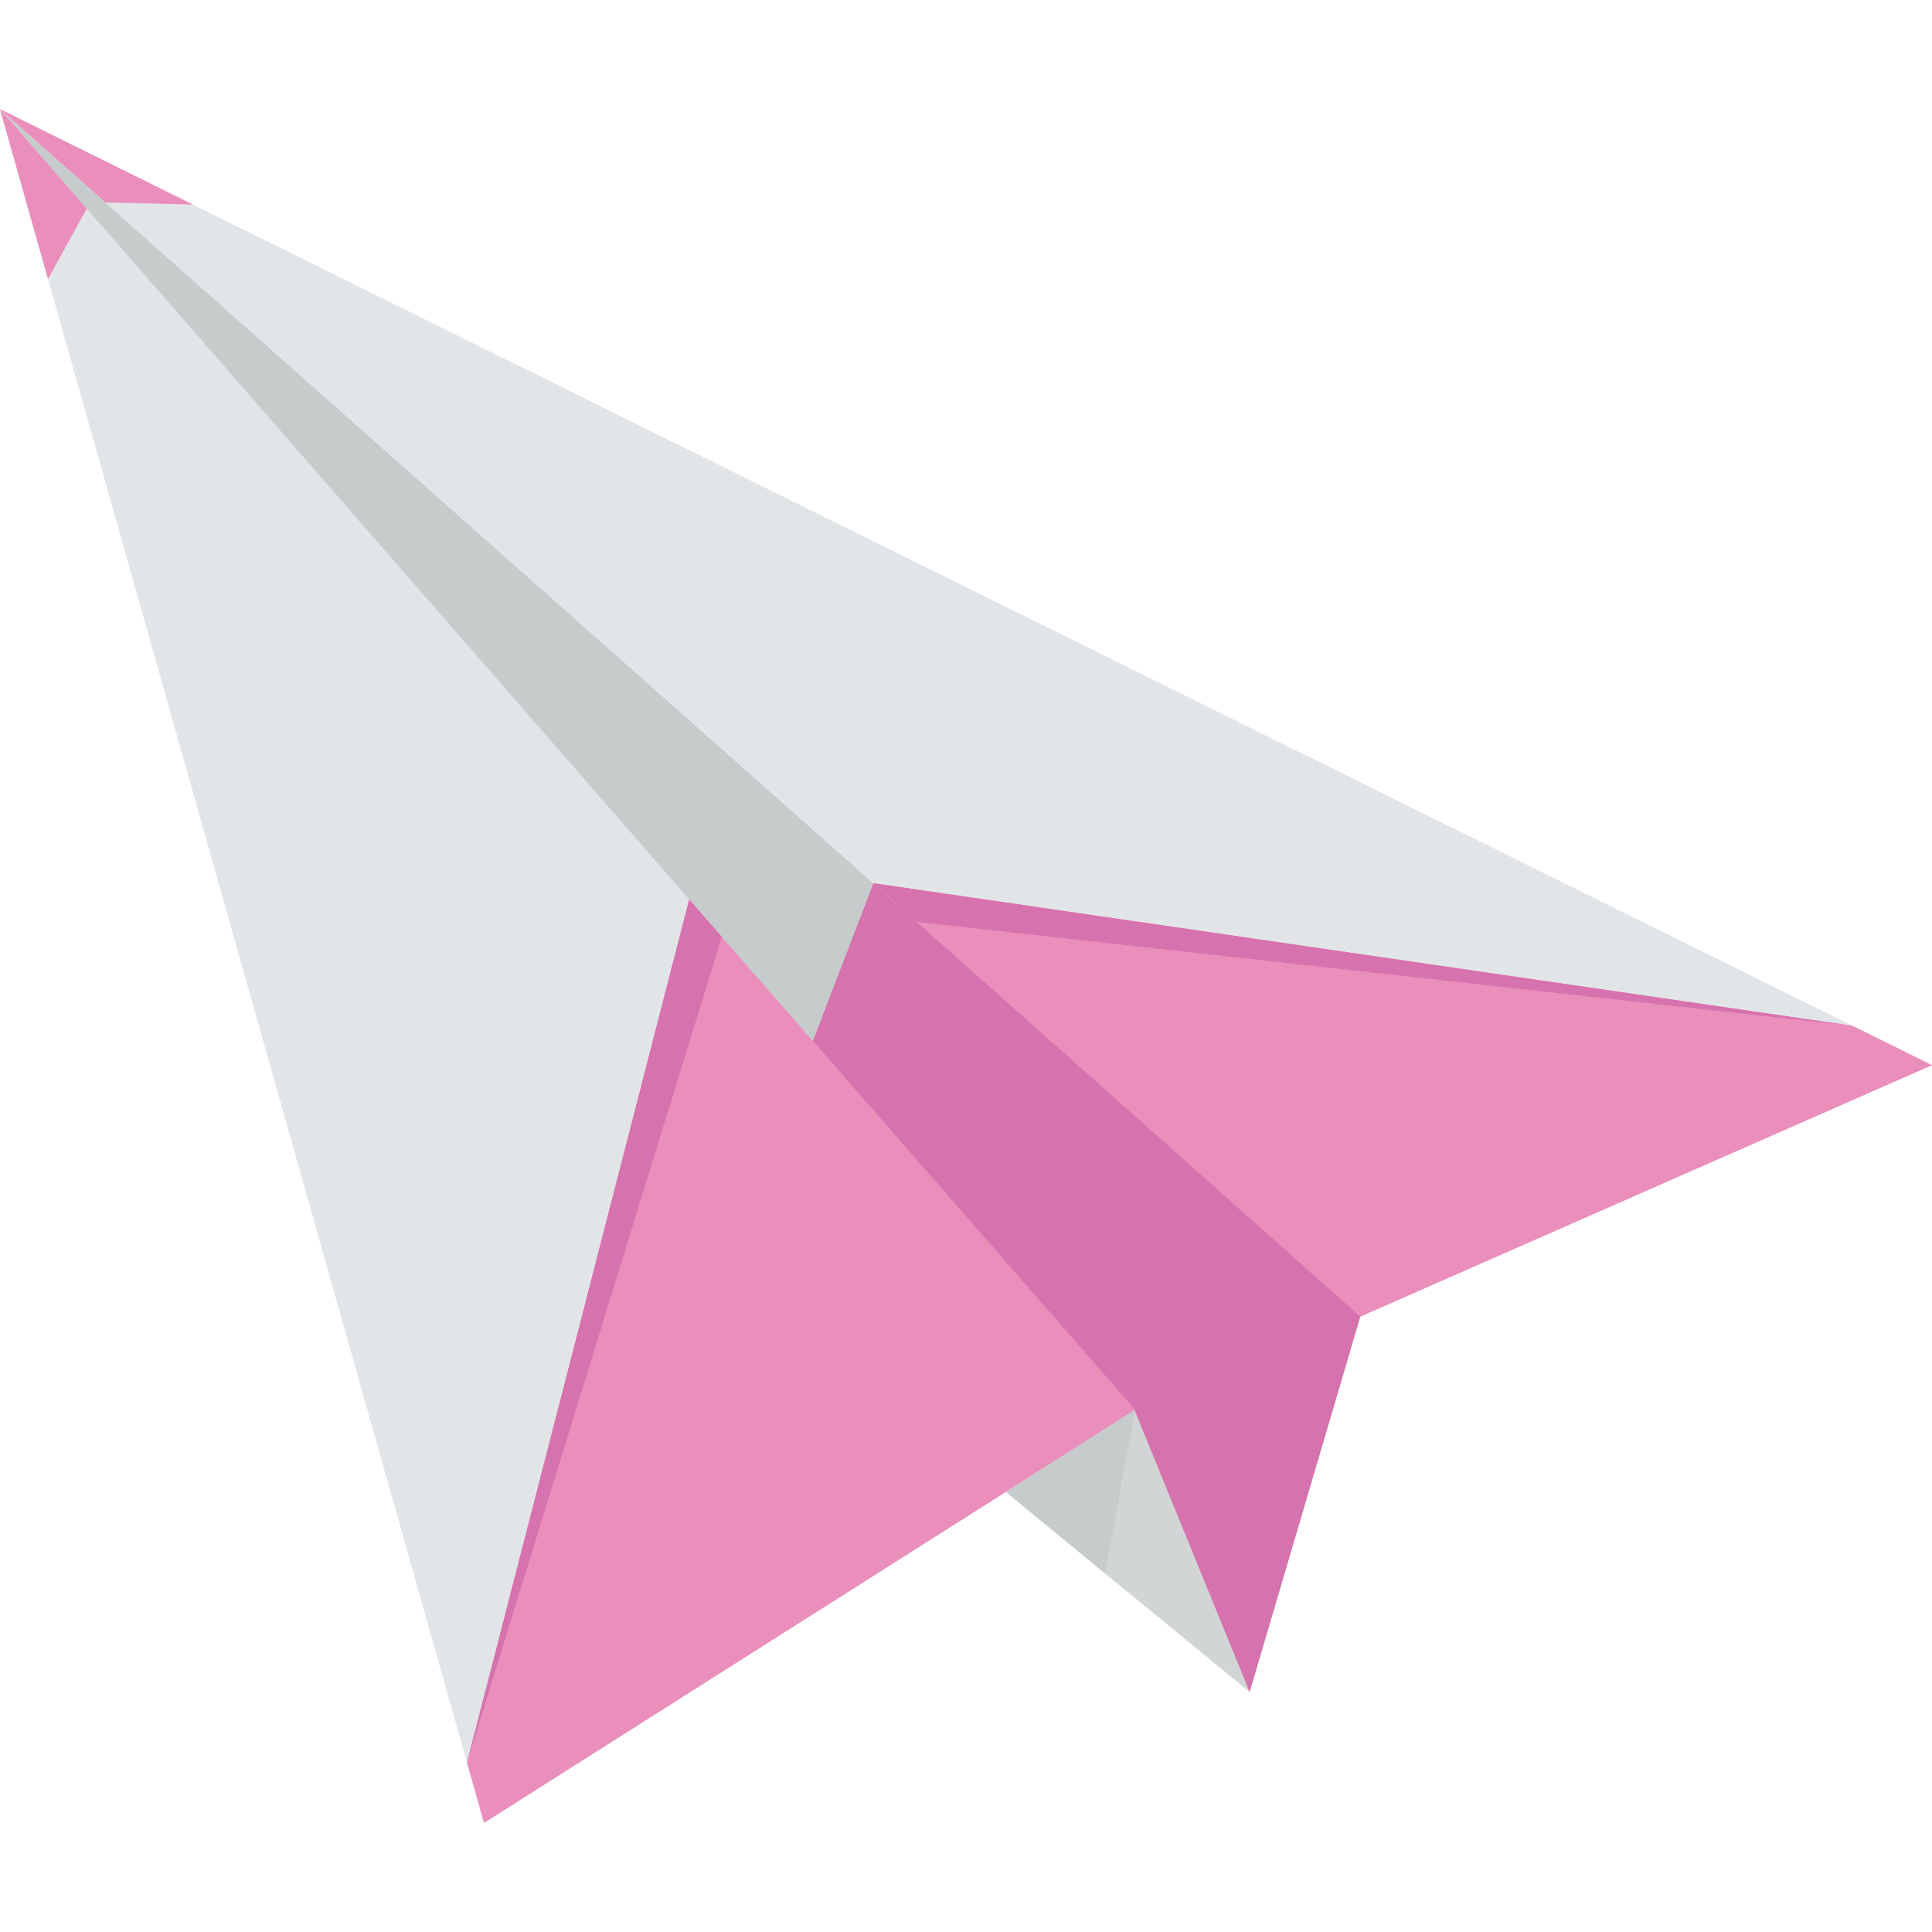
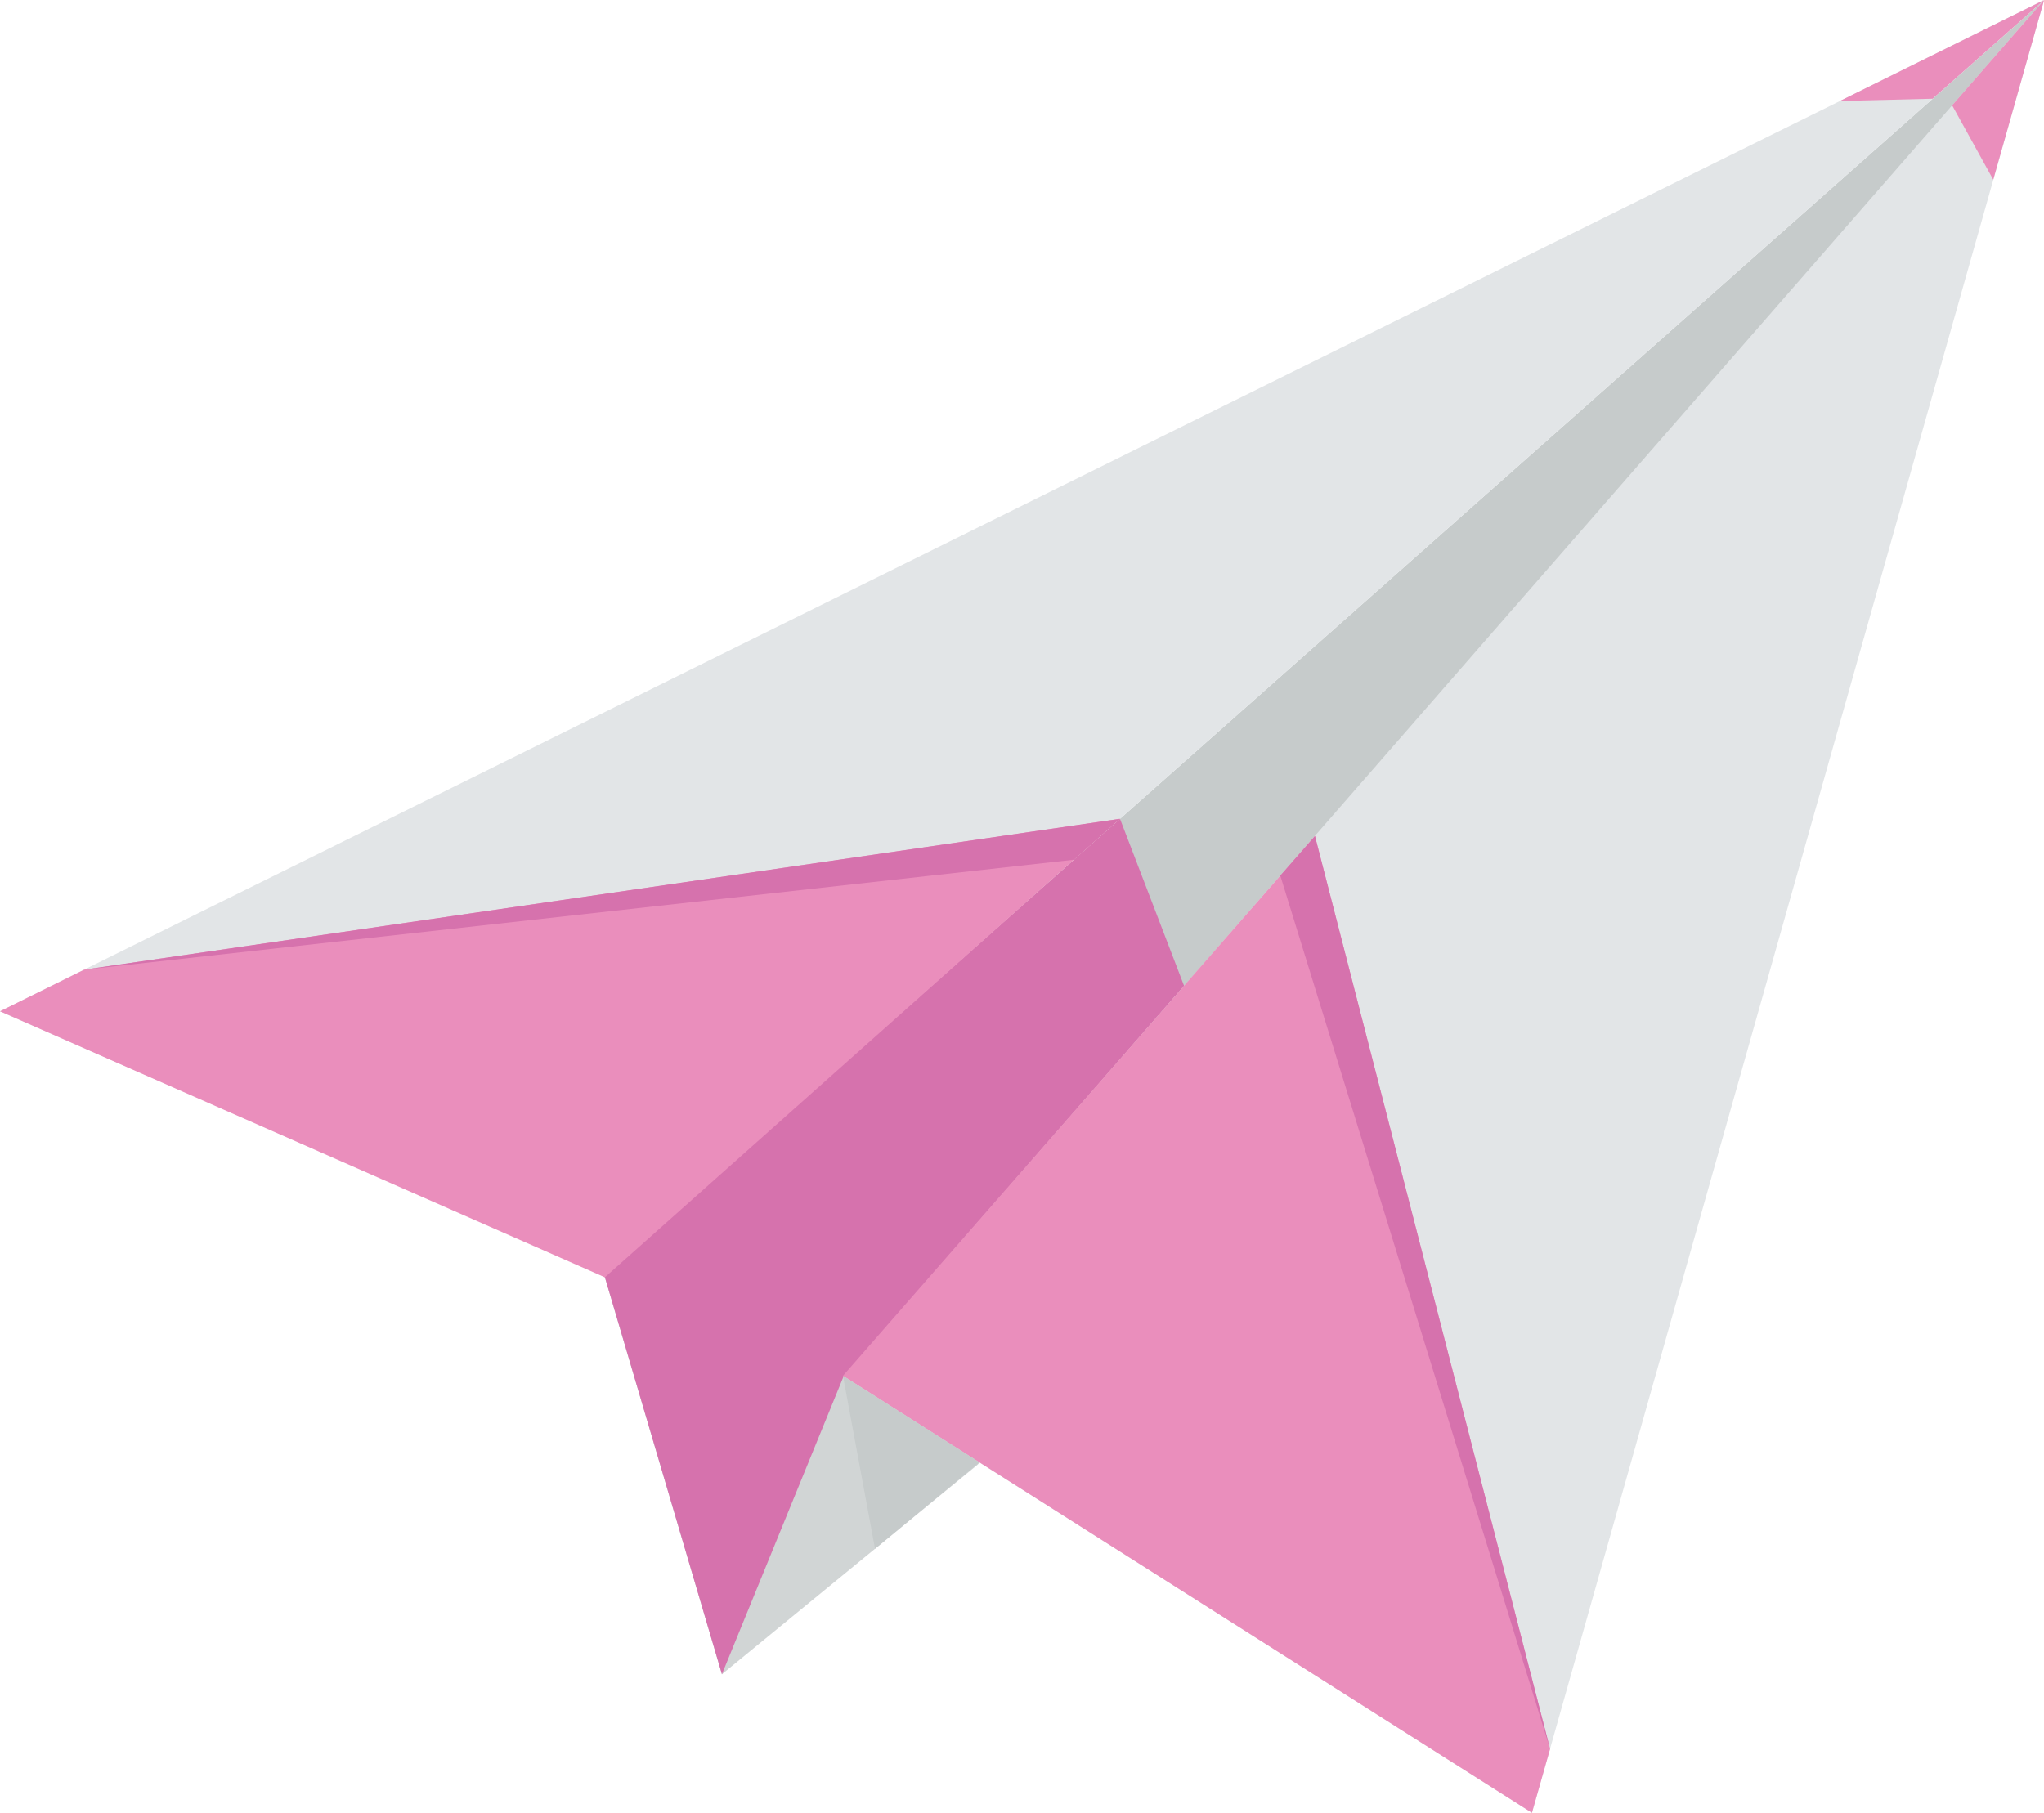
- <svg xmlns="http://www.w3.org/2000/svg" t="1556172319341" class="icon" style="" viewBox="0 0 1024 1024" version="1.1" p-id="2040" id="mx_n_1556172319355" width="200" height="200">
+ <svg xmlns="http://www.w3.org/2000/svg" viewBox="0 0 819.2 726.68">
  <defs>
-     <style type="text/css" />
+     <style>.cls-1{fill:none;}.cls-2{clip-path:url(#clip-path);}.cls-3{fill:#c6cbcb;}.cls-4{fill:#d672ad;}.cls-5{fill:#d1d5d5;}.cls-6{fill:#e2e5e7;}.cls-7{fill:#ea8ebc;}</style>
+     <clipPath id="clip-path" transform="translate(-0.76 -0.28)">
+       <rect class="cls-1" width="819.84" height="727.92" />
+     </clipPath>
  </defs>
-   <path d="M0 57.824l662.338 838.966 58.876-199.756z" fill="#C6CBCB" p-id="2041" />
-   <path d="M462.94 468.128l-45.466 118.498 244.864 310.164 58.876-199.756z" fill="#D672AD" p-id="2042" />
-   <path d="M662.338 896.79l-60.976-149.292L0 57.824l534.078 733.83z" fill="#D1D5D5" p-id="2043" />
-   <path d="M601.362 747.498L256.524 966.174 0 57.824zM721.214 697.034L0 57.824l1024 506.742z" fill="#E2E5E7" p-id="2044" class="" />
-   <path d="M365.292 476.764l-117.786 457.484 9.018 31.926 345.166-218.938zM981.854 543.712L462.94 468.128 720.964 697.88 1024 564.566z" fill="#EA8EBC" p-id="2045" />
-   <path d="M365.292 476.764l-117.786 457.484 135.096-437.678zM462.94 468.128l23.012 20.492 495.902 55.092z" fill="#D672AD" p-id="2046" />
-   <path d="M601.69 747.236l-68.374 43.372 52.326 43.312z" fill="#C6CBCB" p-id="2047" />
-   <path d="M25.428 147.868l20.584-37.276L0 57.824zM55.82 107.296l46.462 1.144L0 57.824z" fill="#EA8EBC" p-id="2048" />
+   <g id="图层_2" data-name="图层 2">
+     <g id="图层_1-2" data-name="图层 1">
+       <g class="cls-2">
+         <path class="cls-3" d="M243,511.65l47.1,159.8L820,.28ZM820,.28" transform="translate(-0.76 -0.28)" />
+         <path class="cls-4" d="M243,511.65l47.1,159.8L486,423.32l-36.37-94.8ZM449.61,328.52" transform="translate(-0.76 -0.28)" />
+         <path class="cls-5" d="M392.7,587.34,820,.28,338.87,552,290.09,671.45ZM290.09,671.45" transform="translate(-0.76 -0.28)" />
+         <path class="cls-6" d="M820,.28,614.74,727,338.87,552ZM.76,405.68,820,.28,243,511.65ZM243,511.65" transform="translate(-0.76 -0.28)" />
+       </g>
+       <path class="cls-7" d="M338.61,551.81,614.74,727,622,701.42l-94.23-366ZM.76,405.68,243.19,512.32l206.42-183.8L34.48,389ZM34.48,389" transform="translate(-0.76 -0.28)" />
+       <path class="cls-4" d="M513.88,351.28,622,701.42l-94.23-366ZM34.48,389,431.2,344.92l18.41-16.39Zm415.13-60.47" transform="translate(-0.76 -0.28)" />
+       <g class="cls-2">
+         <path class="cls-3" d="M351.45,621.16l41.86-34.65-54.7-34.7Zm-12.84-69.34" transform="translate(-0.76 -0.28)" />
+         <path class="cls-7" d="M820,.28,783.15,42.5l16.47,29.82Zm0,0L738.14,40.77l37.17-.91ZM775.3,39.86" transform="translate(-0.76 -0.28)" />
+       </g>
+     </g>
+   </g>
</svg>
